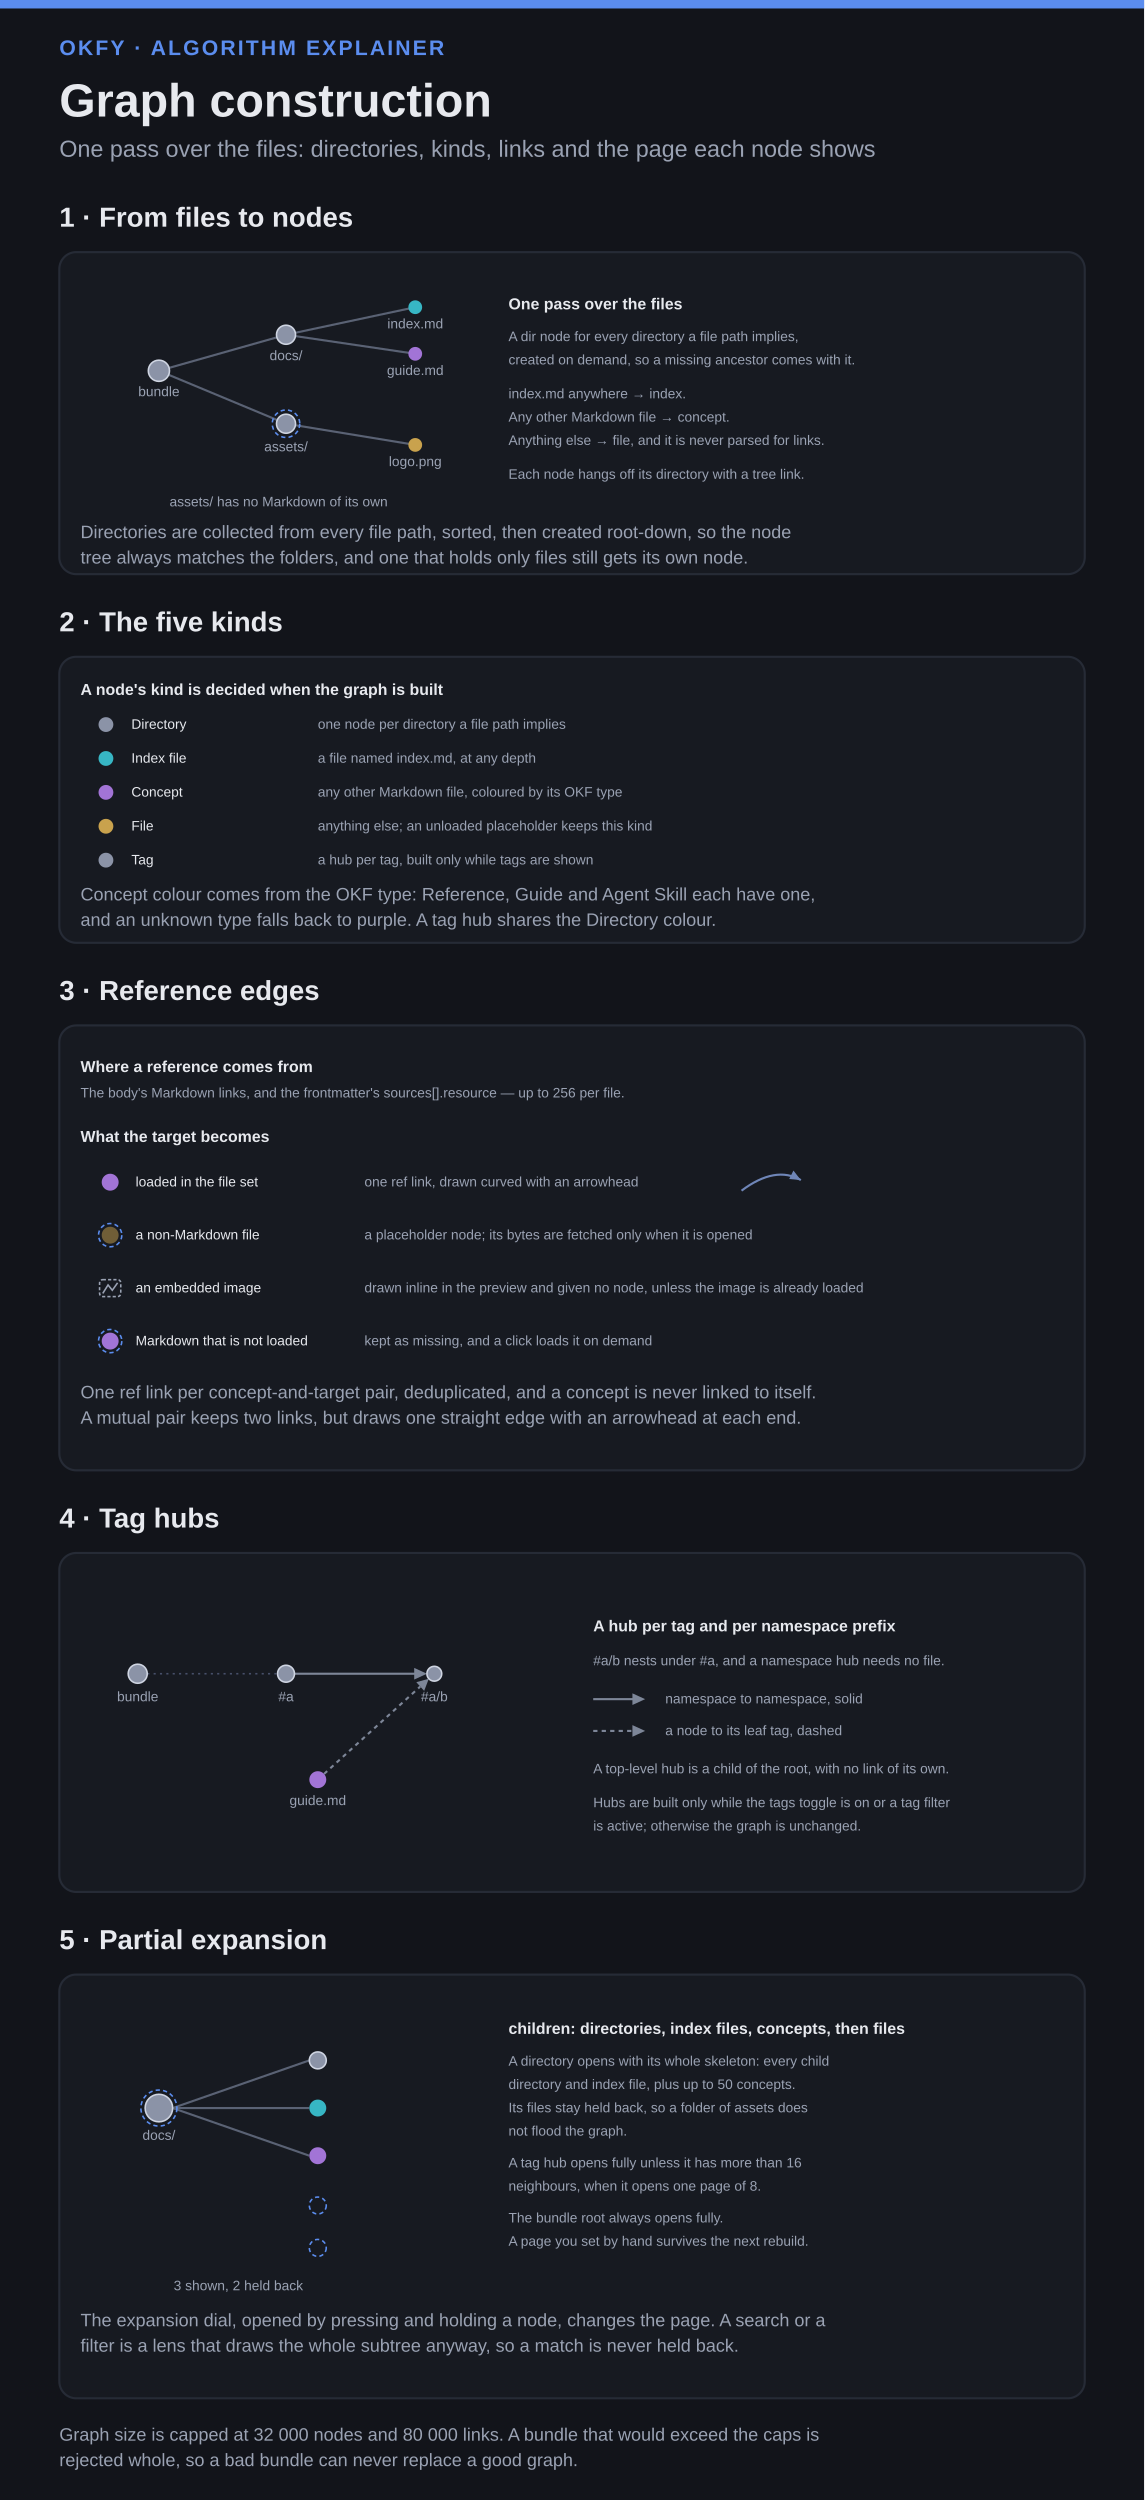
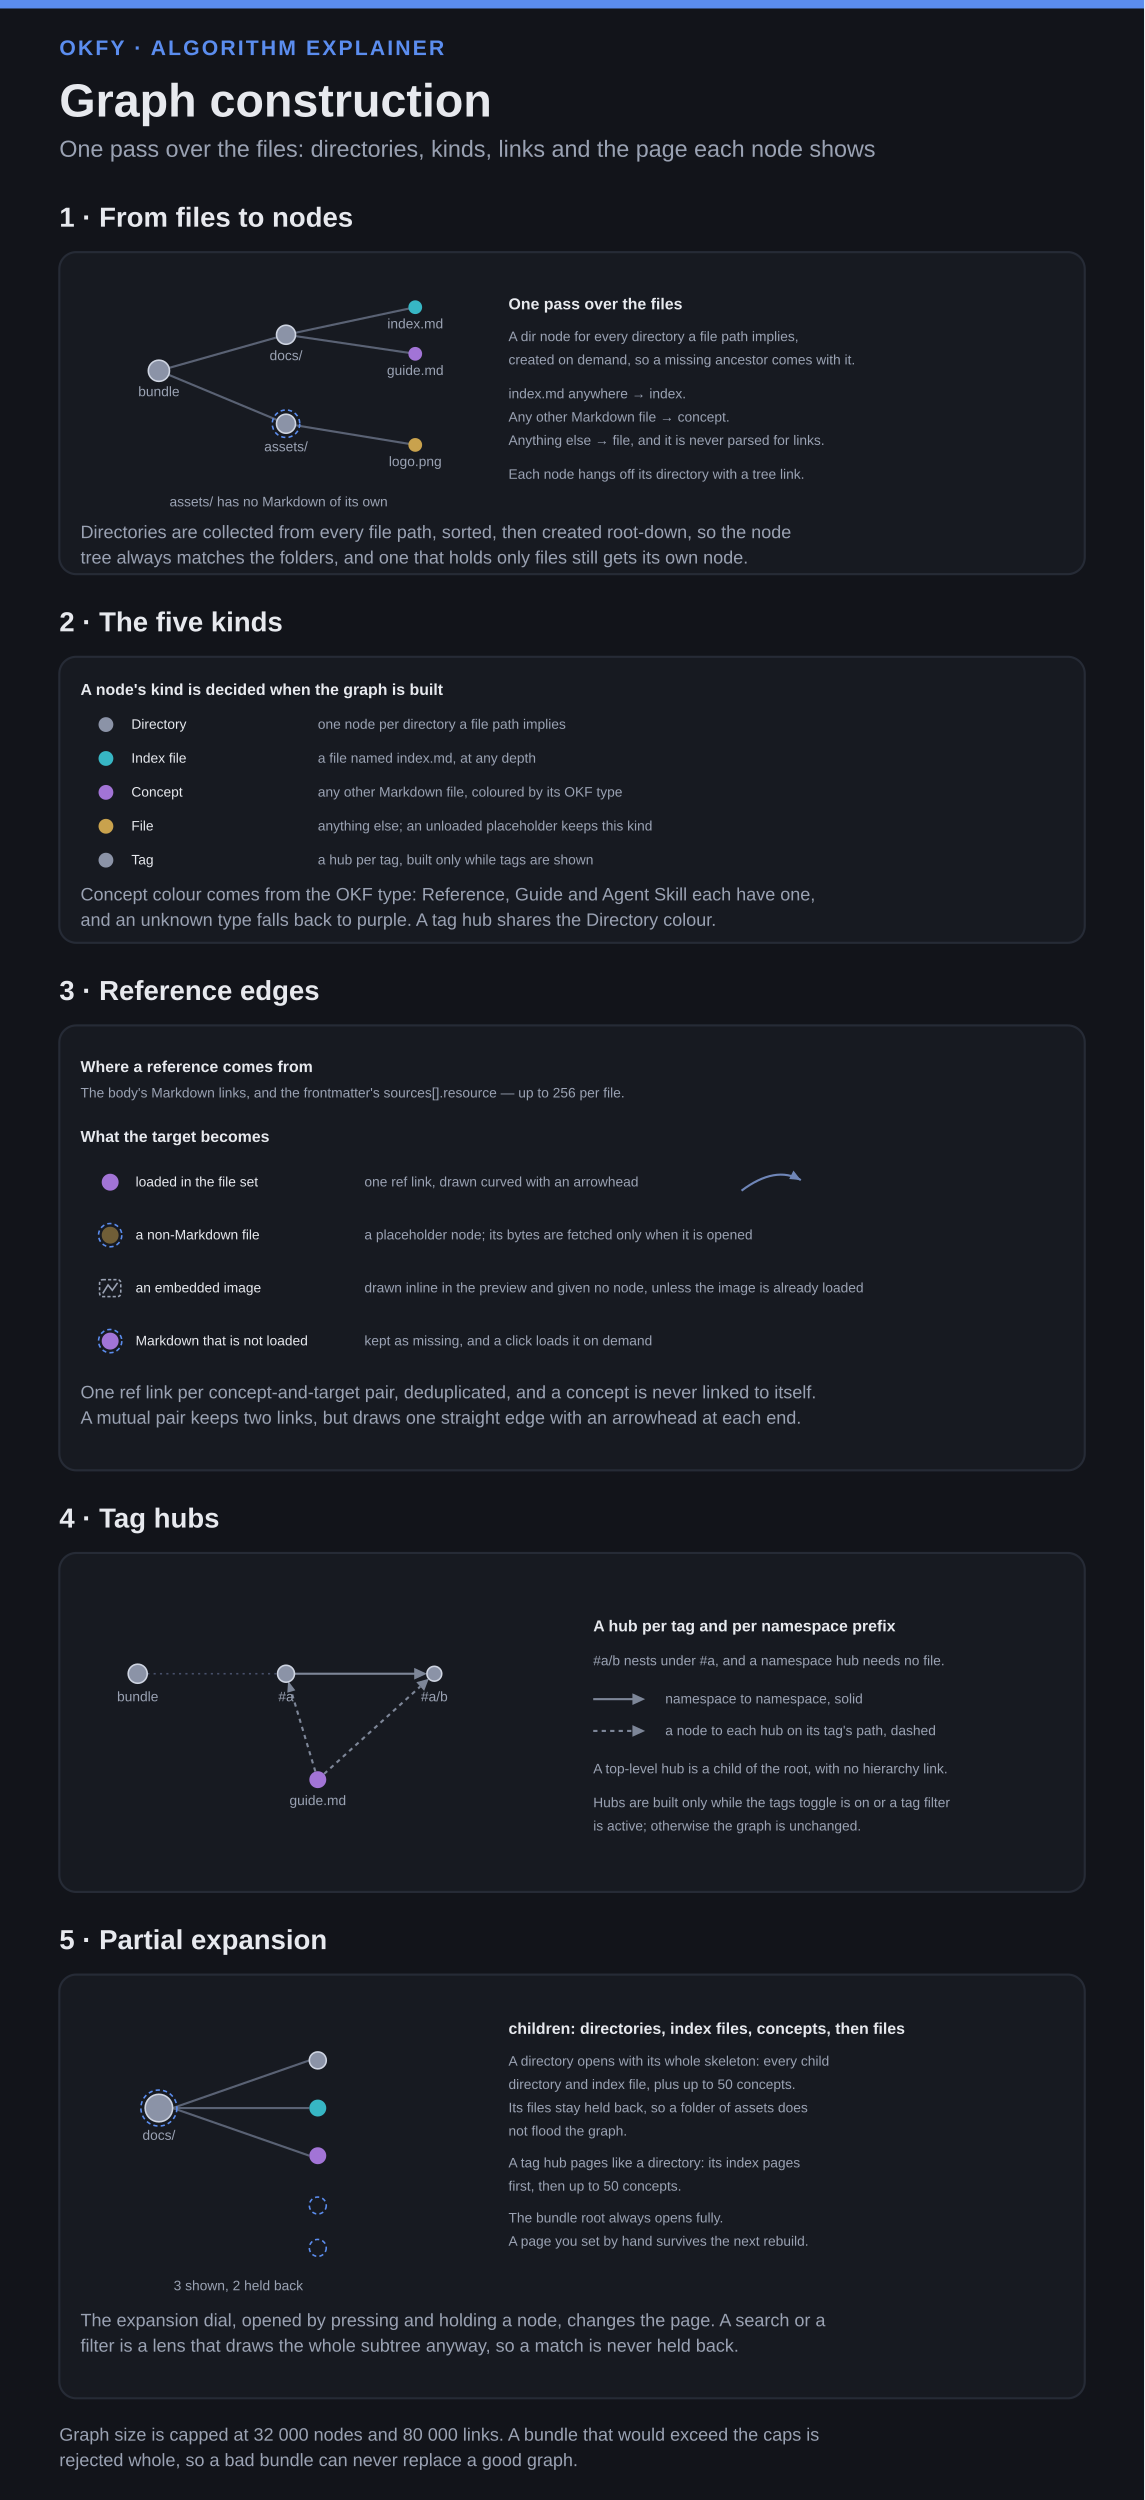
<svg xmlns="http://www.w3.org/2000/svg" width="1080" height="2360" viewBox="0 0 1080 2360" role="img" aria-labelledby="t d" lang="en" xml:lang="en">
  <defs>
    <style>
      /* The viewer's own palette: the dark theme's CSS variables and the node colours from
         the script, so the figure reads as the tool does. */
      text { font-family: -apple-system, BlinkMacSystemFont, 'Segoe UI', Arial, sans-serif; fill: #e7e9ee; }
      .eyebrow { font-size: 20px; font-weight: 700; letter-spacing: 2px; fill: #5b8def; }
      .title { font-size: 44px; font-weight: 700; fill: #e7e9ee; }
      .subtitle { font-size: 22px; fill: #9aa2b3; }
      .h { font-size: 26px; font-weight: 700; fill: #e7e9ee; }
      .lab { font-size: 15px; font-weight: 700; fill: #e7e9ee; }
      .note { font-size: 17px; fill: #9aa2b3; }
      .sx { font-size: 13px; fill: #9aa2b3; }
      .br { font-size: 13px; fill: #e7e9ee; }
      .panel { fill: #171a21; stroke: #262b36; stroke-width: 2; }
      .tree { stroke: #5a6274; stroke-width: 2; fill: none; }
      .refl { stroke: #6f86b8; stroke-width: 2; fill: none; }
      .tagl { stroke: #7d8698; stroke-width: 2; fill: none; }
      .tagld { stroke: #7d8698; stroke-width: 2; fill: none; stroke-dasharray: 4 4; }
      .slot { stroke: #47506a; stroke-width: 1.5; fill: none; stroke-dasharray: 2 4; }
      .ring { fill: none; stroke: #5b8def; stroke-width: 1.5; stroke-dasharray: 4 3; }
    </style>
  </defs>
  <rect width="1080" height="2360" fill="#12141a" />
  <rect width="1080" height="8" fill="#5b8def" />
  <text x="56" y="52" class="eyebrow">OKFY · ALGORITHM EXPLAINER</text>
  <text x="56" y="110" class="title">Graph construction</text>
  <text x="56" y="148" class="subtitle">One pass over the files: directories, kinds, links and the page each node shows</text>
  <text x="56" y="214" class="h">1 · From files to nodes</text>
  <rect x="56" y="238" width="968" height="304" rx="16" class="panel" />
  <line x1="150" y1="350" x2="270" y2="316" class="tree" />
  <line x1="150" y1="350" x2="270" y2="400" class="tree" />
  <line x1="270" y1="316" x2="392" y2="290" class="tree" />
  <line x1="270" y1="316" x2="392" y2="334" class="tree" />
  <line x1="270" y1="400" x2="392" y2="420" class="tree" />
  <circle cx="150" cy="350" r="10" fill="#8b93a7" stroke="#cfd5e2" stroke-width="1.5" />
  <circle cx="270" cy="316" r="9" fill="#8b93a7" stroke="#cfd5e2" stroke-width="1.5" />
  <circle cx="270" cy="400" r="13" class="ring" />
  <circle cx="270" cy="400" r="9" fill="#8b93a7" stroke="#cfd5e2" stroke-width="1.5" />
  <circle cx="392" cy="290" r="6.5" fill="#37b6c4" />
  <circle cx="392" cy="334" r="6.5" fill="#a274d6" />
  <circle cx="392" cy="420" r="6.5" fill="#c9a24d" />
  <text x="150" y="374" class="sx" text-anchor="middle">bundle</text>
  <text x="270" y="340" class="sx" text-anchor="middle">docs/</text>
  <text x="270" y="426" class="sx" text-anchor="middle">assets/</text>
  <text x="392" y="310" class="sx" text-anchor="middle">index.md</text>
  <text x="392" y="354" class="sx" text-anchor="middle">guide.md</text>
  <text x="392" y="440" class="sx" text-anchor="middle">logo.png</text>
  <text x="263" y="478" class="sx" text-anchor="middle">assets/ has no Markdown of its own</text>
  <text x="480" y="292" class="lab">One pass over the files</text>
  <text x="480" y="322" class="sx">A dir node for every directory a file path implies,</text>
  <text x="480" y="344" class="sx">created on demand, so a missing ancestor comes with it.</text>
  <text x="480" y="376" class="sx">index.md anywhere → index.</text>
  <text x="480" y="398" class="sx">Any other Markdown file → concept.</text>
  <text x="480" y="420" class="sx">Anything else → file, and it is never parsed for links.</text>
  <text x="480" y="452" class="sx">Each node hangs off its directory with a tree link.</text>
  <text x="76" y="508" class="note">Directories are collected from every file path, sorted, then created root-down, so the node</text>
  <text x="76" y="532" class="note">tree always matches the folders, and one that holds only files still gets its own node.</text>
  <text x="56" y="596" class="h">2 · The five kinds</text>
  <rect x="56" y="620" width="968" height="270" rx="16" class="panel" />
  <text x="76" y="656" class="lab">A node's kind is decided when the graph is built</text>
  <circle cx="100" cy="684" r="7" fill="#8b93a7" />
  <text x="124" y="688" class="br">Directory</text>
  <text x="300" y="688" class="sx">one node per directory a file path implies</text>
  <circle cx="100" cy="716" r="7" fill="#37b6c4" />
  <text x="124" y="720" class="br">Index file</text>
  <text x="300" y="720" class="sx">a file named index.md, at any depth</text>
  <circle cx="100" cy="748" r="7" fill="#a274d6" />
  <text x="124" y="752" class="br">Concept</text>
  <text x="300" y="752" class="sx">any other Markdown file, coloured by its OKF type</text>
  <circle cx="100" cy="780" r="7" fill="#c9a24d" />
  <text x="124" y="784" class="br">File</text>
  <text x="300" y="784" class="sx">anything else; an unloaded placeholder keeps this kind</text>
  <circle cx="100" cy="812" r="7" fill="#8b93a7" />
  <text x="124" y="816" class="br">Tag</text>
  <text x="300" y="816" class="sx">a hub per tag, built only while tags are shown</text>
  <text x="76" y="850" class="note">Concept colour comes from the OKF type: Reference, Guide and Agent Skill each have one,</text>
  <text x="76" y="874" class="note">and an unknown type falls back to purple. A tag hub shares the Directory colour.</text>
  <text x="56" y="944" class="h">3 · Reference edges</text>
  <rect x="56" y="968" width="968" height="420" rx="16" class="panel" />
  <text x="76" y="1012" class="lab">Where a reference comes from</text>
  <text x="76" y="1036" class="sx">The body's Markdown links, and the frontmatter's sources[].resource — up to 256 per file.</text>
  <text x="76" y="1078" class="lab">What the target becomes</text>
  <circle cx="104" cy="1116" r="8" fill="#a274d6" />
  <text x="128" y="1120" class="br">loaded in the file set</text>
  <text x="344" y="1120" class="sx">one ref link, drawn curved with an arrowhead</text>
  <path class="refl" d="M 700 1124 Q 732 1100 756 1114" />
  <path d="M 756 1114 L 745 1113 L 749 1105 Z" fill="#6f86b8" />
  <circle cx="104" cy="1166" r="11" class="ring" />
  <circle cx="104" cy="1166" r="8" fill="#c9a24d" opacity="0.5" />
  <text x="128" y="1170" class="br">a non-Markdown file</text>
  <text x="344" y="1170" class="sx">a placeholder node; its bytes are fetched only when it is opened</text>
  <rect x="94" y="1208" width="20" height="16" rx="3" fill="none" stroke="#9aa2b3" stroke-width="1.5" stroke-dasharray="3 2" />
  <path d="M 97 1221 L 102 1213 L 106 1218 L 111 1211" fill="none" stroke="#9aa2b3" stroke-width="1.5" />
  <text x="128" y="1220" class="br">an embedded image</text>
  <text x="344" y="1220" class="sx">drawn inline in the preview and given no node, unless the image is already loaded</text>
  <circle cx="104" cy="1266" r="11" class="ring" />
  <circle cx="104" cy="1266" r="8" fill="#a274d6" />
  <text x="128" y="1270" class="br">Markdown that is not loaded</text>
  <text x="344" y="1270" class="sx">kept as missing, and a click loads it on demand</text>
  <text x="76" y="1320" class="note">One ref link per concept-and-target pair, deduplicated, and a concept is never linked to itself.</text>
  <text x="76" y="1344" class="note">A mutual pair keeps two links, but draws one straight edge with an arrowhead at each end.</text>
  <text x="56" y="1442" class="h">4 · Tag hubs</text>
  <rect x="56" y="1466" width="968" height="320" rx="16" class="panel" />
  <line x1="139" y1="1580" x2="262" y2="1580" class="slot" />
  <line x1="278" y1="1580" x2="396" y2="1580" class="tagl" />
  <path d="M 403 1580 L 391 1574.5 L 391 1585.5 Z" fill="#7d8698" />
  <line x1="305.9" y1="1674.6" x2="396.7" y2="1592.1" class="tagld" />
  <path d="M 404.8 1584.7 L 400.4 1596.2 L 393 1588 Z" fill="#7d8698" />
+   <line x1="297.7" y1="1672.3" x2="275" y2="1596.8" class="tagld" />
+   <path d="M 272 1586.7 L 271.2 1597.9 L 278.8 1595.7 Z" fill="#7d8698" />
  <circle cx="130" cy="1580" r="9" fill="#8b93a7" stroke="#cfd5e2" stroke-width="1.5" />
  <circle cx="270" cy="1580" r="8" fill="#8b93a7" stroke="#cfd5e2" stroke-width="1.5" />
  <circle cx="410" cy="1580" r="7" fill="#8b93a7" stroke="#cfd5e2" stroke-width="1.5" />
  <circle cx="300" cy="1680" r="8" fill="#a274d6" />
  <text x="130" y="1606" class="sx" text-anchor="middle">bundle</text>
  <text x="270" y="1606" class="sx" text-anchor="middle">#a</text>
  <text x="410" y="1606" class="sx" text-anchor="middle">#a/b</text>
  <text x="300" y="1704" class="sx" text-anchor="middle">guide.md</text>
  <text x="560" y="1540" class="lab">A hub per tag and per namespace prefix</text>
  <text x="560" y="1572" class="sx">#a/b nests under #a, and a namespace hub needs no file.</text>
  <line x1="560" y1="1604" x2="602" y2="1604" class="tagl" />
  <path d="M 609 1604 L 597 1598.5 L 597 1609.5 Z" fill="#7d8698" />
  <text x="628" y="1608" class="sx">namespace to namespace, solid</text>
  <line x1="560" y1="1634" x2="602" y2="1634" class="tagld" />
  <path d="M 609 1634 L 597 1628.5 L 597 1639.5 Z" fill="#7d8698" />
-   <text x="628" y="1638" class="sx">a node to its leaf tag, dashed</text>
-   <text x="560" y="1674" class="sx">A top-level hub is a child of the root, with no link of its own.</text>
+   <text x="628" y="1638" class="sx">a node to each hub on its tag's path, dashed</text>
+   <text x="560" y="1674" class="sx">A top-level hub is a child of the root, with no hierarchy link.</text>
  <text x="560" y="1706" class="sx">Hubs are built only while the tags toggle is on or a tag filter</text>
  <text x="560" y="1728" class="sx">is active; otherwise the graph is unchanged.</text>
  <text x="56" y="1840" class="h">5 · Partial expansion</text>
  <rect x="56" y="1864" width="968" height="400" rx="16" class="panel" />
  <line x1="163" y1="1990" x2="292" y2="1945" class="tree" />
  <line x1="163" y1="1990" x2="292" y2="1990" class="tree" />
  <line x1="163" y1="1990" x2="292" y2="2035" class="tree" />
  <circle cx="150" cy="1990" r="17" class="ring" />
  <circle cx="150" cy="1990" r="13" fill="#8b93a7" stroke="#cfd5e2" stroke-width="1.5" />
  <text x="150" y="2020" class="sx" text-anchor="middle">docs/</text>
  <circle cx="300" cy="1945" r="8" fill="#8b93a7" stroke="#cfd5e2" stroke-width="1.5" />
  <circle cx="300" cy="1990" r="8" fill="#37b6c4" />
  <circle cx="300" cy="2035" r="8" fill="#a274d6" />
  <circle cx="300" cy="2082" r="8" class="ring" />
  <circle cx="300" cy="2122" r="8" class="ring" />
  <text x="225" y="2162" class="sx" text-anchor="middle">3 shown, 2 held back</text>
  <text x="480" y="1920" class="lab">children: directories, index files, concepts, then files</text>
  <text x="480" y="1950" class="sx">A directory opens with its whole skeleton: every child</text>
  <text x="480" y="1972" class="sx">directory and index file, plus up to 50 concepts.</text>
  <text x="480" y="1994" class="sx">Its files stay held back, so a folder of assets does</text>
  <text x="480" y="2016" class="sx">not flood the graph.</text>
-   <text x="480" y="2046" class="sx">A tag hub opens fully unless it has more than 16</text>
-   <text x="480" y="2068" class="sx">neighbours, when it opens one page of 8.</text>
+   <text x="480" y="2046" class="sx">A tag hub pages like a directory: its index pages</text>
+   <text x="480" y="2068" class="sx">first, then up to 50 concepts.</text>
  <text x="480" y="2098" class="sx">The bundle root always opens fully.</text>
  <text x="480" y="2120" class="sx">A page you set by hand survives the next rebuild.</text>
  <text x="76" y="2196" class="note">The expansion dial, opened by pressing and holding a node, changes the page. A search or a</text>
  <text x="76" y="2220" class="note">filter is a lens that draws the whole subtree anyway, so a match is never held back.</text>
  <text x="56" y="2304" class="note">Graph size is capped at 32 000 nodes and 80 000 links. A bundle that would exceed the caps is</text>
  <text x="56" y="2328" class="note">rejected whole, so a bad bundle can never replace a good graph.</text>
</svg>
